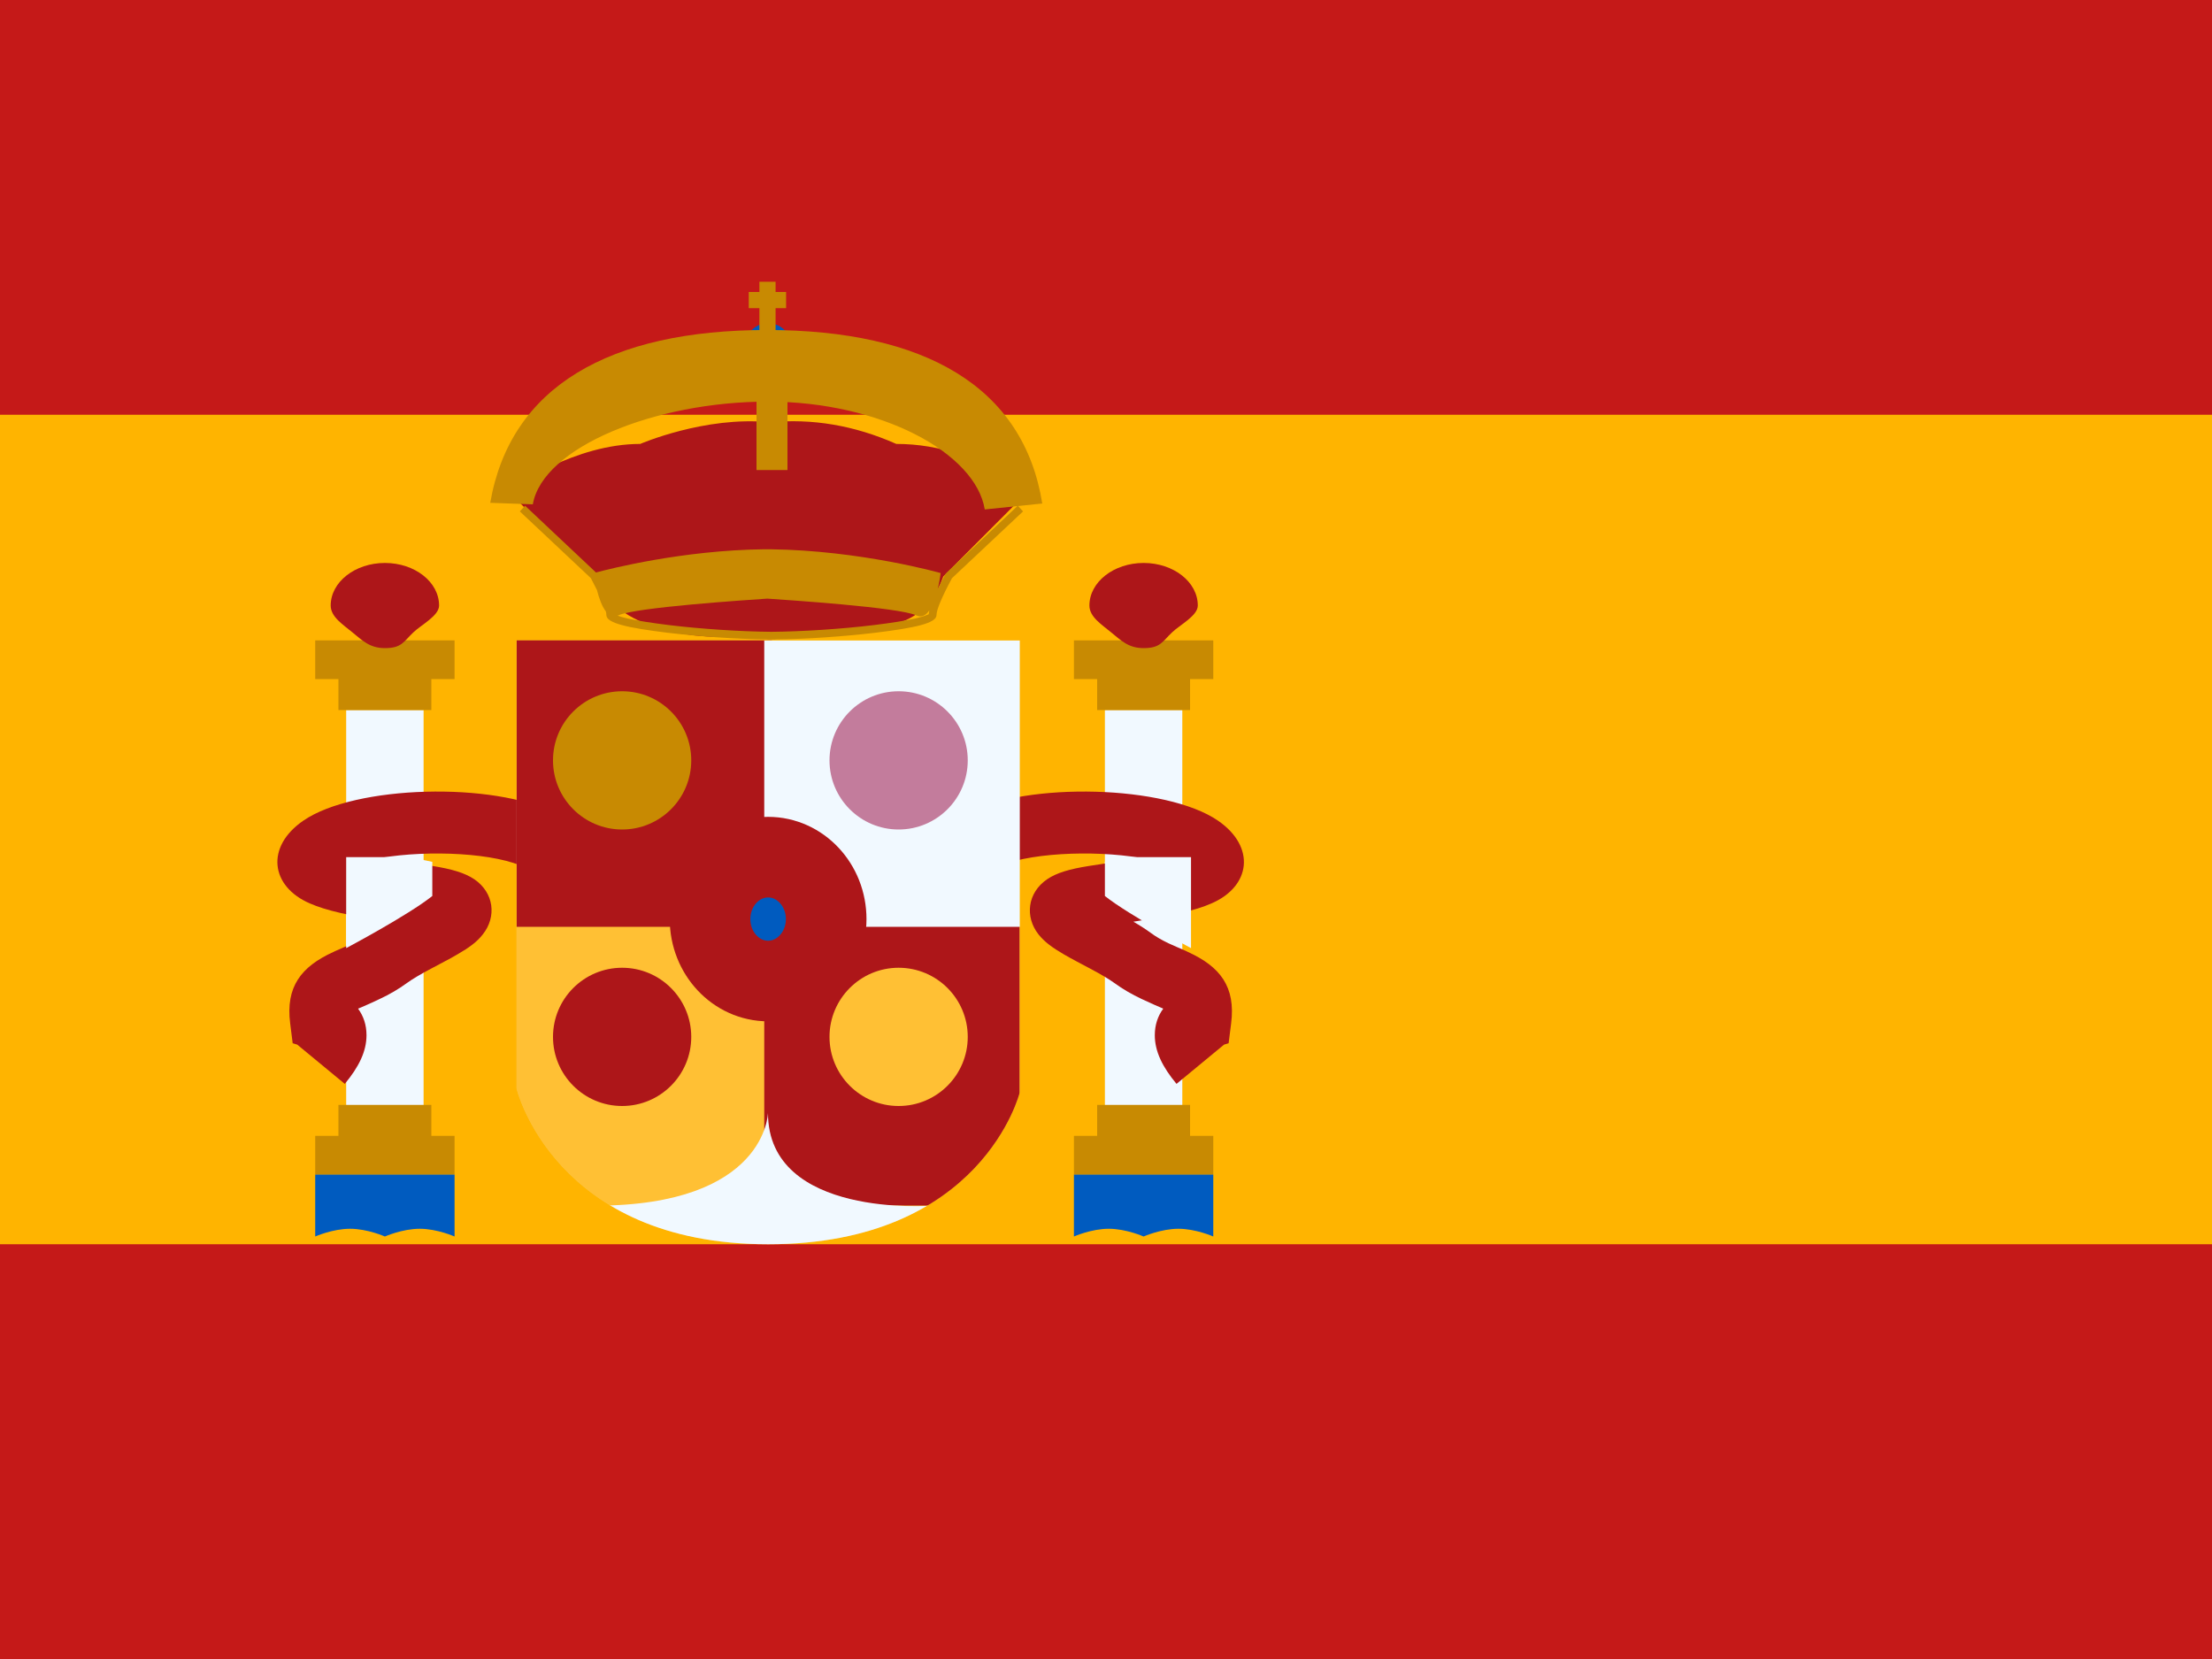
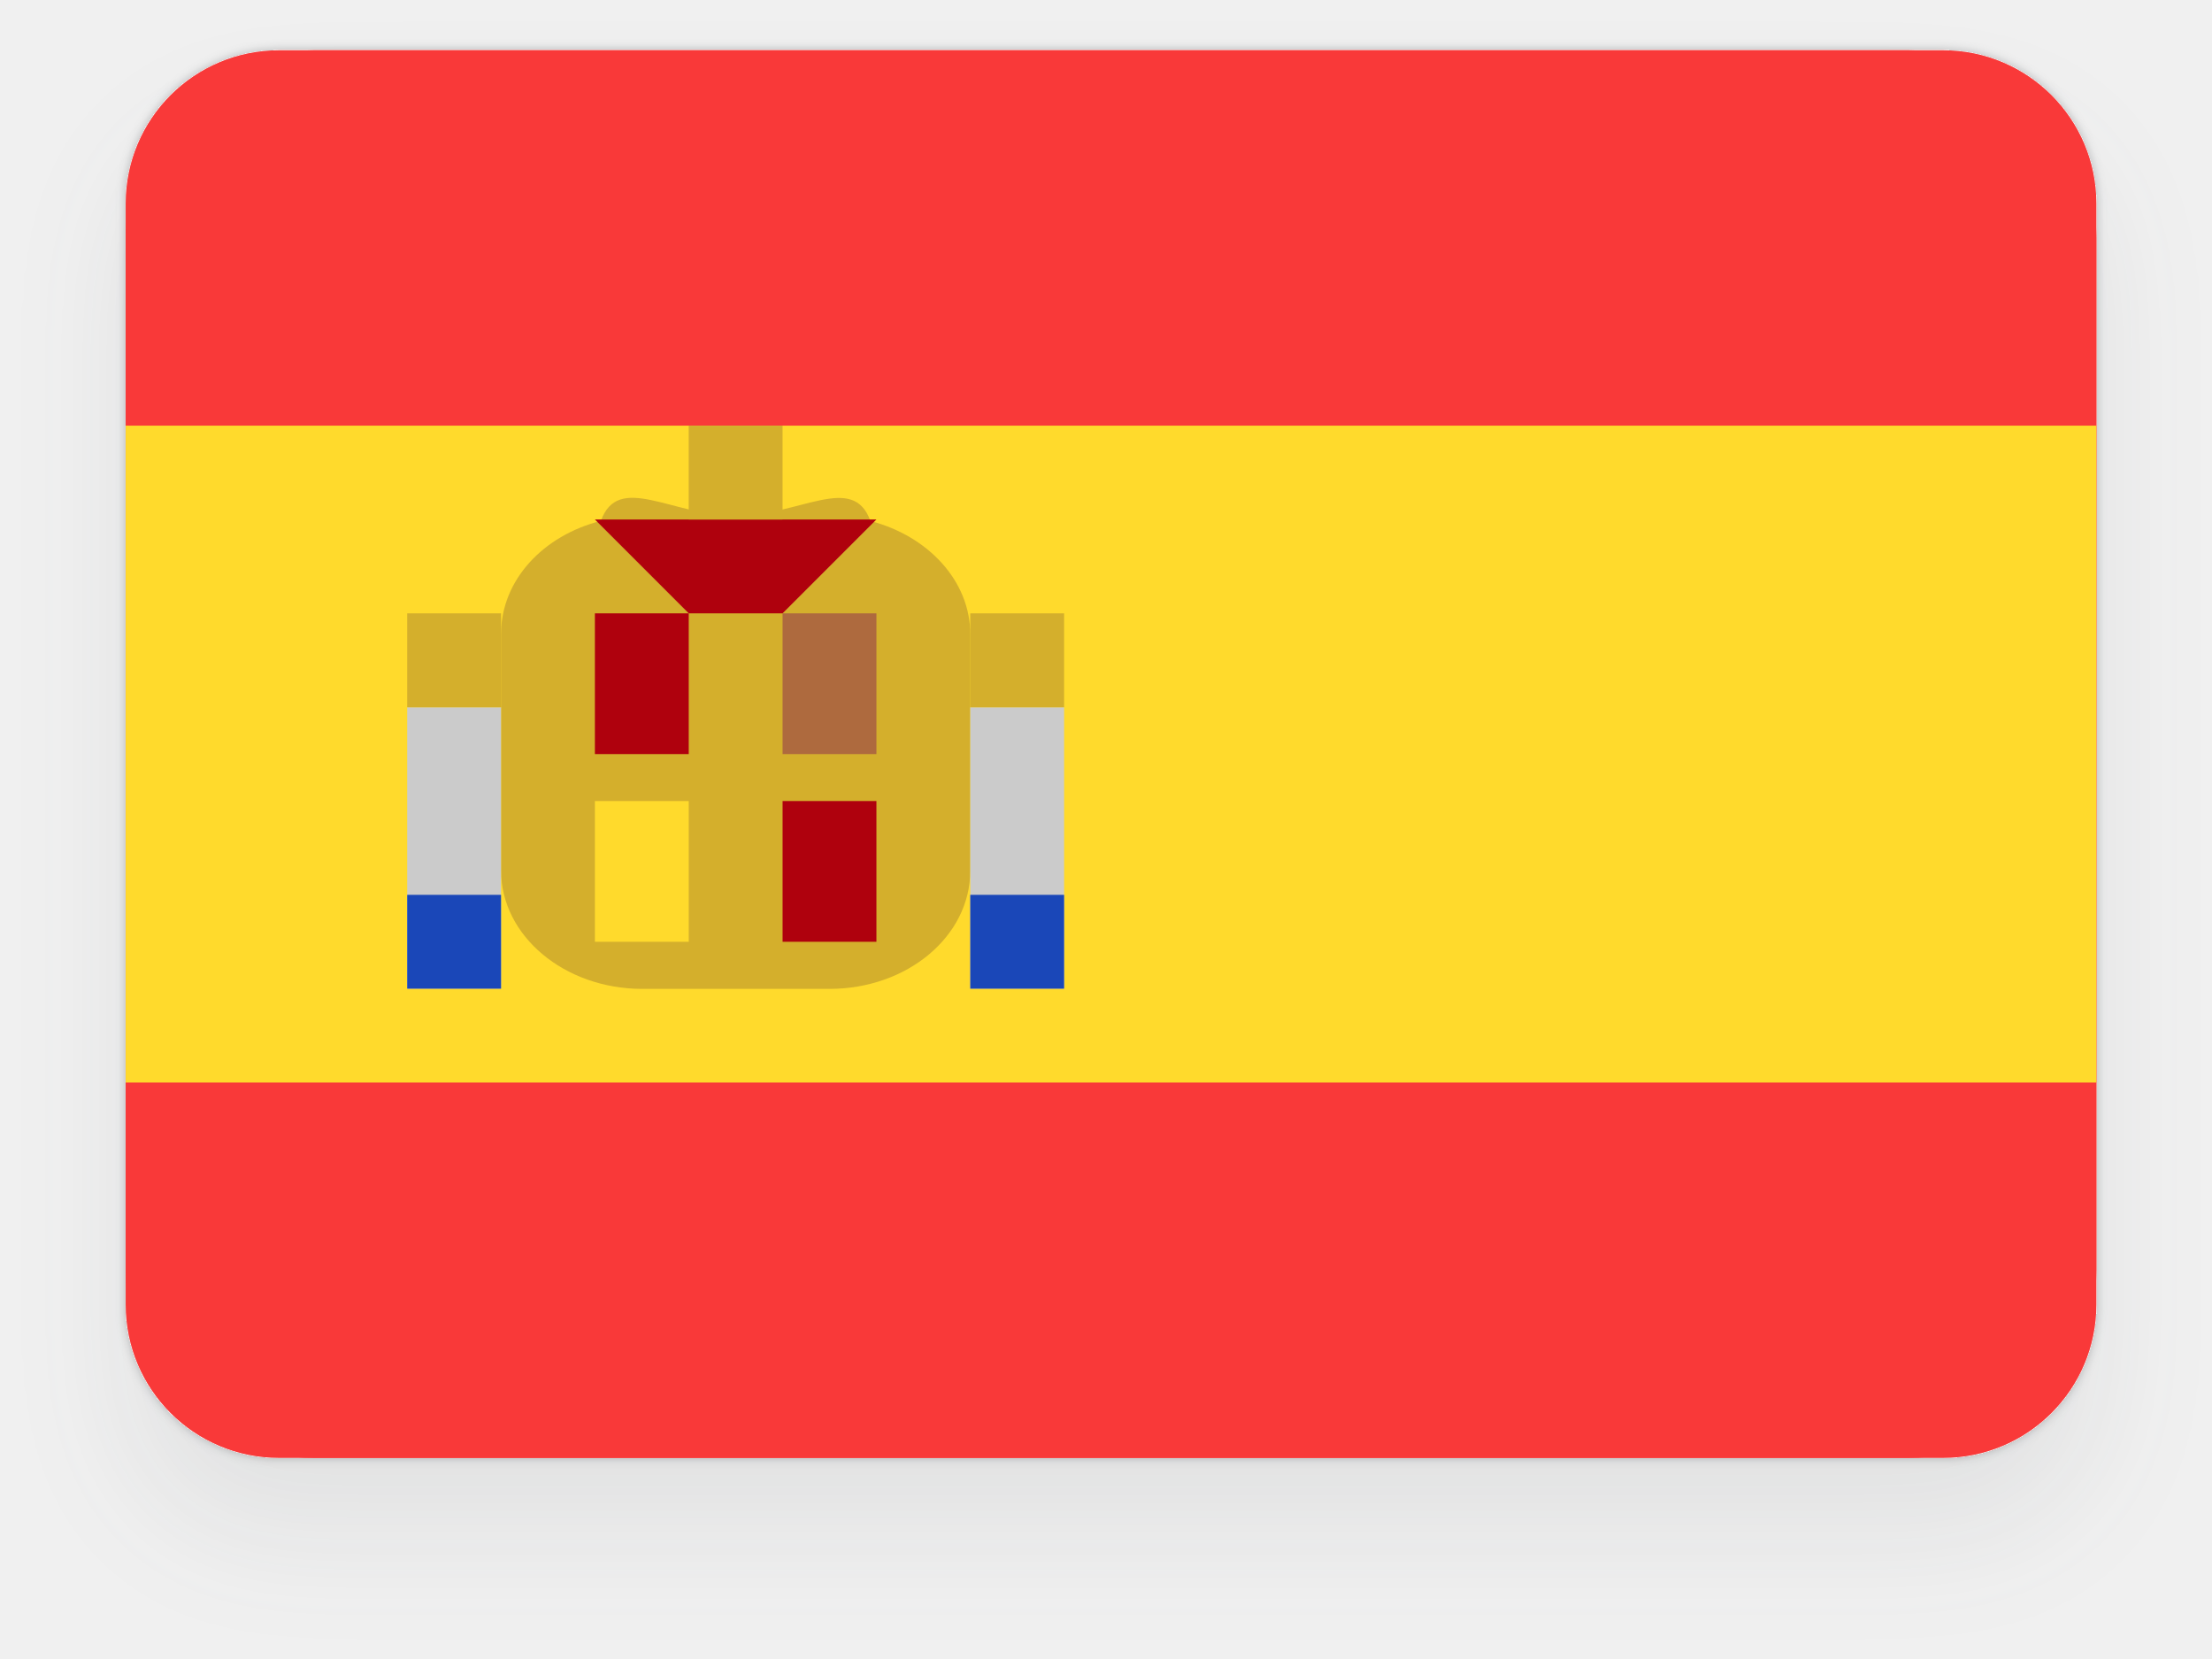
- <svg xmlns="http://www.w3.org/2000/svg" width="16" height="12" viewBox="0 0 16 12" fill="none">
-   <g clip-path="url(#clip0_270_54993)">
-     <rect width="16" height="12" fill="white" />
-     <path fill-rule="evenodd" clip-rule="evenodd" d="M0 0V12H16V0H0Z" fill="#FFB400" />
-     <mask id="mask0_270_54993" style="mask-type:luminance" maskUnits="userSpaceOnUse" x="0" y="0" width="16" height="12">
-       <path fill-rule="evenodd" clip-rule="evenodd" d="M0 0V12H16V0H0Z" fill="white" />
-     </mask>
-     <g mask="url(#mask0_270_54993)">
-       <path fill-rule="evenodd" clip-rule="evenodd" d="M0 0V3H16V0H0Z" fill="#C51918" />
-       <path fill-rule="evenodd" clip-rule="evenodd" d="M0 9V12H16V9H0Z" fill="#C51918" />
-       <rect x="2.504" y="5.136" width="0.56" height="2.912" fill="#F1F9FF" />
-       <path fill-rule="evenodd" clip-rule="evenodd" d="M3.288 4.632H2.28V4.912H2.448V5.136H3.12V4.912H3.288V4.632Z" fill="#C88A02" />
-       <path fill-rule="evenodd" clip-rule="evenodd" d="M3.12 8.216H3.288V8.496H2.28V8.216H2.448V7.992H3.12V8.216Z" fill="#C88A02" />
-       <path fill-rule="evenodd" clip-rule="evenodd" d="M2.784 4.688C2.906 4.688 2.918 4.642 2.99 4.574C3.046 4.52 3.176 4.454 3.176 4.38C3.176 4.21 3.001 4.072 2.784 4.072C2.568 4.072 2.392 4.21 2.392 4.38C2.392 4.463 2.482 4.518 2.549 4.574C2.621 4.632 2.673 4.688 2.784 4.688Z" fill="#AD1619" />
-       <path fill-rule="evenodd" clip-rule="evenodd" d="M2.28 8.496H3.288V8.944C3.288 8.944 3.162 8.888 3.036 8.888C2.91 8.888 2.784 8.944 2.784 8.944C2.784 8.944 2.658 8.888 2.532 8.888C2.406 8.888 2.28 8.944 2.28 8.944V8.496Z" fill="#005BBF" />
-       <mask id="mask1_270_54993" style="mask-type:luminance" maskUnits="userSpaceOnUse" x="2" y="8" width="2" height="1">
-         <path fill-rule="evenodd" clip-rule="evenodd" d="M2.28 8.496H3.288V8.944C3.288 8.944 3.162 8.888 3.036 8.888C2.91 8.888 2.784 8.944 2.784 8.944C2.784 8.944 2.658 8.888 2.532 8.888C2.406 8.888 2.28 8.944 2.28 8.944V8.496Z" fill="white" />
-       </mask>
-       <g mask="url(#mask1_270_54993)">
- </g>
-       <rect x="7.992" y="5.136" width="0.56" height="2.912" fill="#F1F9FF" />
-       <path fill-rule="evenodd" clip-rule="evenodd" d="M8.776 4.632H7.768V4.912H7.936V5.136H8.608V4.912H8.776V4.632Z" fill="#C88A02" />
-       <path fill-rule="evenodd" clip-rule="evenodd" d="M8.608 8.216H8.776V8.496H7.768V8.216H7.936V7.992H8.608V8.216Z" fill="#C88A02" />
-       <path fill-rule="evenodd" clip-rule="evenodd" d="M8.272 4.688C8.394 4.688 8.406 4.642 8.478 4.574C8.534 4.52 8.664 4.454 8.664 4.38C8.664 4.21 8.489 4.072 8.272 4.072C8.056 4.072 7.88 4.21 7.88 4.38C7.88 4.463 7.97 4.518 8.037 4.574C8.109 4.632 8.161 4.688 8.272 4.688Z" fill="#AD1619" />
-       <path fill-rule="evenodd" clip-rule="evenodd" d="M7.768 8.496H8.776V8.944C8.776 8.944 8.65 8.888 8.524 8.888C8.398 8.888 8.272 8.944 8.272 8.944C8.272 8.944 8.146 8.888 8.02 8.888C7.894 8.888 7.768 8.944 7.768 8.944V8.496Z" fill="#005BBF" />
-       <mask id="mask2_270_54993" style="mask-type:luminance" maskUnits="userSpaceOnUse" x="7" y="8" width="2" height="1">
-         <path fill-rule="evenodd" clip-rule="evenodd" d="M7.768 8.496H8.776V8.944C8.776 8.944 8.65 8.888 8.524 8.888C8.398 8.888 8.272 8.944 8.272 8.944C8.272 8.944 8.146 8.888 8.02 8.888C7.894 8.888 7.768 8.944 7.768 8.944V8.496Z" fill="white" />
-       </mask>
-       <g mask="url(#mask2_270_54993)">
- </g>
-       <path fill-rule="evenodd" clip-rule="evenodd" d="M2.494 7.84C2.595 7.718 2.651 7.606 2.651 7.488C2.651 7.413 2.629 7.349 2.59 7.296L2.597 7.293C2.596 7.294 2.708 7.245 2.746 7.226C2.819 7.192 2.882 7.155 2.944 7.11C2.983 7.082 3.036 7.05 3.117 7.007L3.213 6.956C3.253 6.935 3.282 6.919 3.309 6.903C3.394 6.854 3.45 6.813 3.492 6.759C3.594 6.631 3.573 6.457 3.431 6.36C3.361 6.313 3.267 6.286 3.13 6.264L2.933 6.234C2.867 6.223 2.809 6.214 2.756 6.205C3.101 6.147 3.592 6.168 3.808 6.28L4.014 5.882C3.573 5.654 2.569 5.678 2.194 5.936C1.919 6.125 1.956 6.412 2.242 6.535C2.362 6.587 2.518 6.621 2.806 6.667C2.758 6.695 2.718 6.721 2.68 6.748C2.643 6.776 2.602 6.799 2.553 6.823C2.529 6.834 2.46 6.864 2.428 6.878L2.428 6.878L2.428 6.878L2.411 6.886C2.178 6.992 2.065 7.138 2.099 7.403L2.117 7.546L2.15 7.556L2.494 7.84ZM2.206 7.47L2.205 7.472L2.206 7.47L2.206 7.47ZM8.353 7.488C8.353 7.606 8.409 7.718 8.51 7.84L8.854 7.556L8.887 7.546L8.905 7.403C8.939 7.138 8.826 6.992 8.593 6.886L8.577 6.878C8.545 6.864 8.475 6.834 8.452 6.823C8.402 6.799 8.362 6.776 8.324 6.748C8.287 6.721 8.247 6.695 8.198 6.667C8.487 6.621 8.643 6.587 8.762 6.535C9.048 6.412 9.085 6.125 8.81 5.936C8.435 5.678 7.431 5.654 6.99 5.882L7.196 6.28C7.412 6.168 7.904 6.147 8.248 6.205C8.196 6.214 8.137 6.223 8.071 6.234L7.875 6.264C7.737 6.286 7.643 6.313 7.574 6.36C7.432 6.457 7.411 6.631 7.512 6.759C7.555 6.813 7.611 6.854 7.695 6.903C7.722 6.919 7.752 6.935 7.791 6.956L7.887 7.007C7.968 7.05 8.021 7.082 8.06 7.11C8.122 7.155 8.186 7.192 8.258 7.226C8.297 7.245 8.408 7.294 8.408 7.293L8.414 7.296C8.375 7.349 8.353 7.413 8.353 7.488Z" fill="#AD1619" />
-       <path d="M2.962 6.2L3.127 6.234V6.481C2.951 6.621 2.504 6.858 2.504 6.858V6.2H2.962Z" fill="#F1F9FF" />
-       <path d="M8.157 6.2L7.992 6.234V6.481C8.168 6.621 8.615 6.858 8.615 6.858V6.2H8.157Z" fill="#F1F9FF" />
-       <path fill-rule="evenodd" clip-rule="evenodd" d="M7.388 3.603V3.521C7.1 3.314 6.798 3.211 6.483 3.211C6.181 3.077 5.875 3.025 5.565 3.055C5.565 3.054 5.566 3.054 5.566 3.054C5.1 3.008 4.631 3.211 4.631 3.211C4.158 3.211 3.726 3.521 3.726 3.521V3.603L4.291 4.17C4.291 4.17 4.45 4.716 5.563 4.588C5.563 4.589 5.563 4.589 5.563 4.589C5.563 4.589 6.3 4.569 6.352 4.552C6.373 4.545 6.394 4.539 6.416 4.533C6.56 4.49 6.725 4.442 6.823 4.17L7.388 3.603ZM5.563 3.084C5.561 3.112 5.557 3.157 5.552 3.214C5.558 3.173 5.562 3.13 5.563 3.084Z" fill="#AD1619" />
-       <path fill-rule="evenodd" clip-rule="evenodd" d="M3.76 3.699L3.798 3.658L4.311 4.141C4.408 4.115 4.937 3.98 5.527 3.973V3.973L5.55 3.973L5.572 3.973V3.973C6.226 3.981 6.804 4.145 6.804 4.145C6.804 4.145 6.798 4.198 6.783 4.261C6.799 4.228 6.818 4.192 6.839 4.152L6.845 4.145L7.362 3.658L7.4 3.699L6.886 4.182C6.811 4.321 6.774 4.412 6.774 4.449C6.774 4.507 6.624 4.541 6.33 4.577C6.101 4.604 5.83 4.623 5.608 4.625V4.626L5.58 4.626L5.552 4.626V4.625C5.33 4.623 5.059 4.604 4.83 4.577C4.536 4.541 4.386 4.507 4.386 4.449C4.386 4.442 4.385 4.433 4.382 4.422C4.353 4.385 4.332 4.323 4.318 4.268C4.305 4.242 4.29 4.213 4.274 4.182L3.76 3.699ZM6.627 4.451C6.666 4.469 6.697 4.451 6.722 4.415C6.72 4.425 6.719 4.434 6.718 4.442C6.715 4.444 6.71 4.447 6.703 4.449C6.685 4.457 6.656 4.465 6.62 4.474C6.548 4.49 6.445 4.506 6.324 4.521C6.086 4.55 5.804 4.568 5.58 4.57C5.356 4.568 5.074 4.55 4.836 4.521C4.715 4.506 4.612 4.49 4.54 4.474C4.509 4.467 4.485 4.46 4.467 4.453L4.473 4.451C4.595 4.393 5.404 4.34 5.55 4.33C5.695 4.34 6.504 4.393 6.627 4.451ZM6.781 4.44L6.78 4.441L6.78 4.441L6.781 4.44Z" fill="#C88A02" />
-       <path fill-rule="evenodd" clip-rule="evenodd" d="M5.556 2.674C5.649 2.674 5.724 2.598 5.724 2.506C5.724 2.413 5.649 2.338 5.556 2.338C5.463 2.338 5.388 2.413 5.388 2.506C5.388 2.598 5.463 2.674 5.556 2.674Z" fill="#005BBF" />
-       <path fill-rule="evenodd" clip-rule="evenodd" d="M5.493 2.038H5.61V2.112H5.686V2.229H5.61V2.462H5.686V2.579H5.416V2.462H5.493V2.229H5.416V2.112H5.493V2.038Z" fill="#C88A02" />
-       <rect x="5.472" y="2.672" width="0.224" height="0.728" fill="#C88A02" />
-       <path d="M3.854 3.648L3.546 3.637C3.691 2.798 4.406 2.387 5.548 2.387C6.692 2.387 7.404 2.8 7.539 3.642L7.123 3.685C7.057 3.276 6.371 2.905 5.554 2.905C4.736 2.905 3.925 3.236 3.854 3.648Z" fill="#C88A02" />
-       <path opacity="0.3" fill-rule="evenodd" clip-rule="evenodd" d="M3.736 4.632H7.376V7.902C7.376 7.902 7.106 9 5.556 9C4.006 9 3.736 7.873 3.736 7.873V4.632Z" fill="#E1E5E8" />
-       <mask id="mask3_270_54993" style="mask-type:luminance" maskUnits="userSpaceOnUse" x="3" y="4" width="5" height="5">
-         <path fill-rule="evenodd" clip-rule="evenodd" d="M3.736 4.632H7.376V7.902C7.376 7.902 7.106 9 5.556 9C4.006 9 3.736 7.873 3.736 7.873V4.632Z" fill="white" />
-       </mask>
-       <g mask="url(#mask3_270_54993)">
-         <rect x="3.736" y="6.648" width="1.848" height="2.184" fill="#FFC034" />
-         <rect x="3.736" y="4.576" width="1.848" height="2.128" fill="#AD1619" />
-         <rect x="5.528" y="6.592" width="1.848" height="2.128" fill="#AD1619" />
-         <rect x="5.528" y="4.632" width="1.96" height="2.072" fill="#F1F9FF" />
-         <path fill-rule="evenodd" clip-rule="evenodd" d="M6.741 8.721C6.741 8.721 5.555 8.815 5.555 8.05C5.555 8.05 5.544 8.721 4.305 8.721V9.325H6.741V8.721Z" fill="#F1F9FF" />
-         <path fill-rule="evenodd" clip-rule="evenodd" d="M5.556 7.096C5.788 7.096 5.976 6.895 5.976 6.648C5.976 6.401 5.788 6.2 5.556 6.2C5.324 6.2 5.136 6.401 5.136 6.648C5.136 6.895 5.324 7.096 5.556 7.096Z" fill="#005BBF" stroke="#AD1619" stroke-width="0.583" />
-       </g>
-       <path fill-rule="evenodd" clip-rule="evenodd" d="M4.5 6C4.776 6 5 5.776 5 5.5C5 5.224 4.776 5 4.5 5C4.224 5 4 5.224 4 5.5C4 5.776 4.224 6 4.5 6Z" fill="#C88A02" />
-       <path fill-rule="evenodd" clip-rule="evenodd" d="M6.5 6C6.776 6 7 5.776 7 5.5C7 5.224 6.776 5 6.5 5C6.224 5 6 5.224 6 5.5C6 5.776 6.224 6 6.5 6Z" fill="#C37C9C" />
-       <path fill-rule="evenodd" clip-rule="evenodd" d="M6.5 8C6.776 8 7 7.776 7 7.5C7 7.224 6.776 7 6.5 7C6.224 7 6 7.224 6 7.5C6 7.776 6.224 8 6.5 8Z" fill="#FFC034" />
-       <path d="M4.5 8C4.776 8 5 7.776 5 7.5C5 7.224 4.776 7 4.5 7C4.224 7 4 7.224 4 7.5C4 7.776 4.224 8 4.5 8Z" fill="#AD1619" />
+ <svg xmlns="http://www.w3.org/2000/svg" width="132" height="99" viewBox="0 0 132 99" fill="none">
+   <g filter="url(#filter0_dd_1104_22772)">
+     <g clip-path="url(#clip0_1104_22772)">
+       <rect x="7.5" y="3" width="117.6" height="84" rx="9.143" fill="#F93939" />
+       <path d="M113.9 3H18.7C12.514 3 7.5 8.014 7.5 14.2V75.8C7.5 81.986 12.514 87 18.7 87H113.9C120.086 87 125.1 81.986 125.1 75.8V14.2C125.1 8.014 120.086 3 113.9 3Z" fill="#F93939" />
+       <path fill-rule="evenodd" clip-rule="evenodd" d="M7.5 25.4H125.1V64.6H7.5V25.4Z" fill="#FFDA2C" />
+       <path fill-rule="evenodd" clip-rule="evenodd" d="M57.9 37.843V51.955C57.9 55.875 54.137 59.011 49.5 59.011H38.3C33.675 59 29.9 55.847 29.9 51.944V37.832C29.9 34.629 32.409 31.952 35.858 31.084C36.9 28.172 40.103 30.782 43.9 30.782C47.719 30.782 50.9 28.189 51.942 31.09C55.38 31.98 57.9 34.663 57.9 37.843Z" fill="#D4AF2C" />
+       <path fill-rule="evenodd" clip-rule="evenodd" d="M57.9 42.2H63.5V59H57.9V42.2ZM24.3 42.2H29.9V59H24.3V42.2Z" fill="#CBCBCB" />
+       <path fill-rule="evenodd" clip-rule="evenodd" d="M57.9 53.4H63.5V59H57.9V53.4ZM24.3 53.4H29.9V59H24.3V53.4Z" fill="#1A47B8" />
+       <path fill-rule="evenodd" clip-rule="evenodd" d="M57.9 36.6H63.5V42.2H57.9V36.6ZM24.3 36.6H29.9V42.2H24.3V36.6Z" fill="#D4AF2C" />
+       <path fill-rule="evenodd" clip-rule="evenodd" d="M35.5 36.6H41.1V45H35.5V36.6ZM46.7 47.8H52.3V56.2H46.7V47.8Z" fill="#AF010D" />
+       <path fill-rule="evenodd" clip-rule="evenodd" d="M35.5 47.8H41.1V56.2H35.5V47.8Z" fill="#FFDA2C" />
+       <path fill-rule="evenodd" clip-rule="evenodd" d="M46.7 36.6H52.3V45H46.7V36.6Z" fill="#AE6A3E" />
+       <path fill-rule="evenodd" clip-rule="evenodd" d="M41.1 36.6L35.5 31H52.3L46.7 36.6H41.1Z" fill="#AF010D" />
+       <path fill-rule="evenodd" clip-rule="evenodd" d="M41.099 25.4H46.699V31H41.099V25.4Z" fill="#D4AF2C" />
    </g>
  </g>
  <defs>
-     <clipPath id="clip0_270_54993">
-       <rect width="16" height="12" fill="white" />
+     <filter id="filter0_dd_1104_22772" x="0.643" y="0.714" width="131.314" height="97.714" filterUnits="userSpaceOnUse" color-interpolation-filters="sRGB">
+       <feFlood flood-opacity="0" result="BackgroundImageFix" />
+       <feColorMatrix in="SourceAlpha" type="matrix" values="0 0 0 0 0 0 0 0 0 0 0 0 0 0 0 0 0 0 127 0" result="hardAlpha" />
+       <feOffset dy="4.571" />
+       <feGaussianBlur stdDeviation="3.429" />
+       <feComposite in2="hardAlpha" operator="out" />
+       <feColorMatrix type="matrix" values="0 0 0 0 0.259 0 0 0 0 0.278 0 0 0 0 0.298 0 0 0 0.08 0" />
+       <feBlend mode="normal" in2="BackgroundImageFix" result="effect1_dropShadow_1104_22772" />
+       <feColorMatrix in="SourceAlpha" type="matrix" values="0 0 0 0 0 0 0 0 0 0 0 0 0 0 0 0 0 0 127 0" result="hardAlpha" />
+       <feOffset />
+       <feGaussianBlur stdDeviation="0.286" />
+       <feComposite in2="hardAlpha" operator="out" />
+       <feColorMatrix type="matrix" values="0 0 0 0 0.259 0 0 0 0 0.278 0 0 0 0 0.298 0 0 0 0.32 0" />
+       <feBlend mode="normal" in2="effect1_dropShadow_1104_22772" result="effect2_dropShadow_1104_22772" />
+       <feBlend mode="normal" in="SourceGraphic" in2="effect2_dropShadow_1104_22772" result="shape" />
+     </filter>
+     <clipPath id="clip0_1104_22772">
+       <rect x="7.5" y="3" width="117.6" height="84" rx="9.143" fill="white" />
    </clipPath>
  </defs>
</svg>
